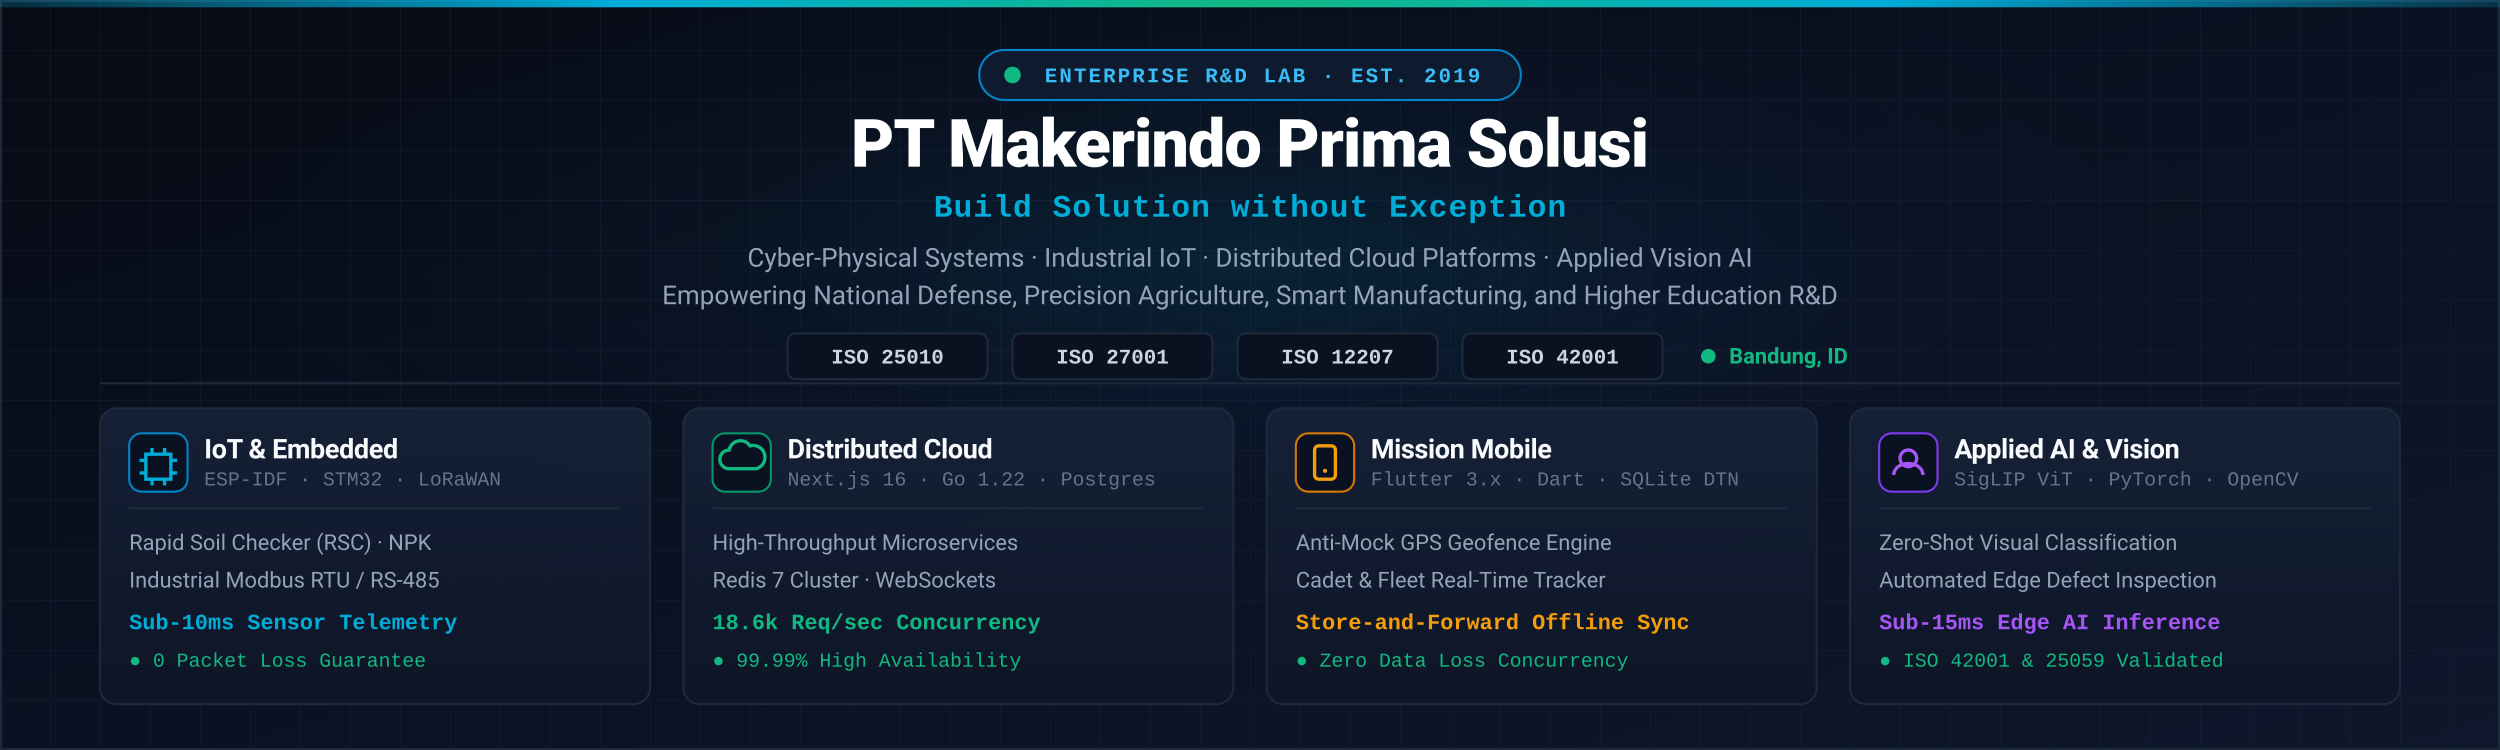
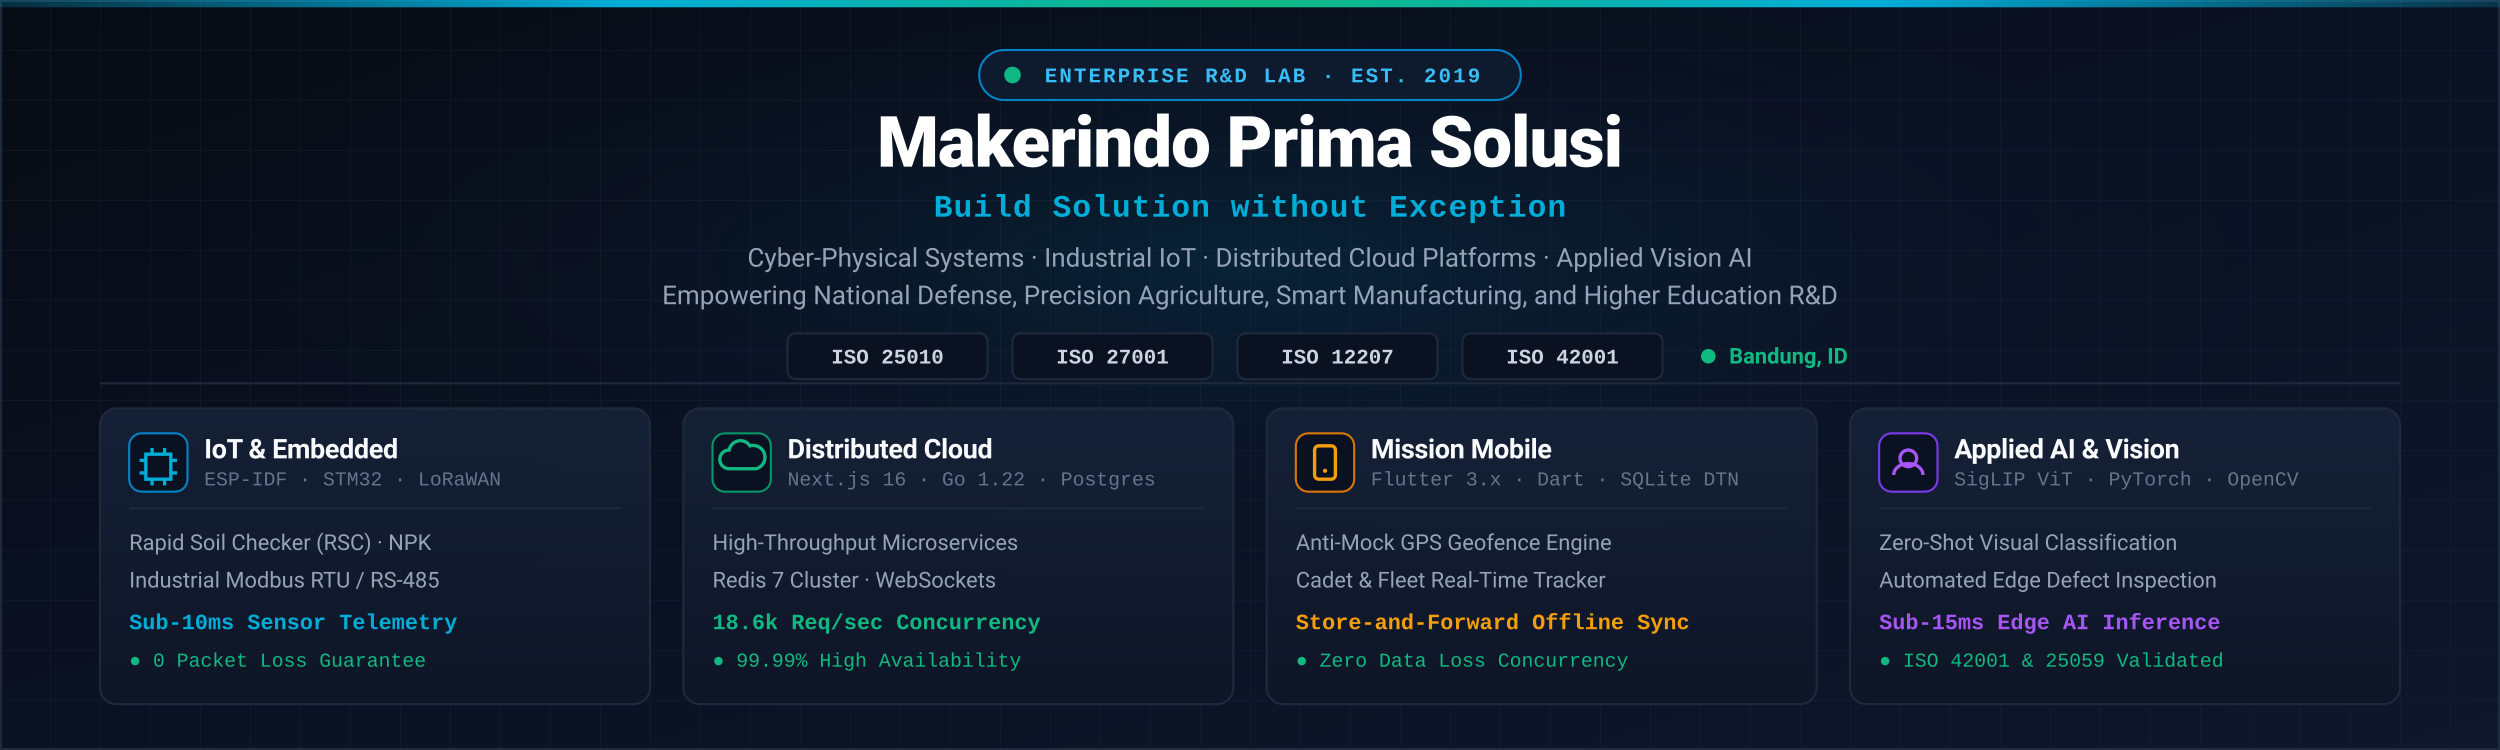
<svg xmlns="http://www.w3.org/2000/svg" viewBox="0 0 1200 360" width="100%" height="100%">
  <defs>
    <linearGradient id="bgGrad" x1="0%" y1="0%" x2="100%" y2="100%">
      <stop offset="0%" stop-color="#070B14" />
      <stop offset="50%" stop-color="#0A1122" />
      <stop offset="100%" stop-color="#0E172B" />
    </linearGradient>
    <linearGradient id="topLineGrad" x1="0%" y1="0%" x2="100%" y2="0%">
      <stop offset="0%" stop-color="#00ADD8" stop-opacity="0.2" />
      <stop offset="25%" stop-color="#00ADD8" />
      <stop offset="50%" stop-color="#10B981" />
      <stop offset="75%" stop-color="#00ADD8" />
      <stop offset="100%" stop-color="#00ADD8" stop-opacity="0.2" />
    </linearGradient>
    <linearGradient id="cardGrad" x1="0%" y1="0%" x2="0%" y2="100%">
      <stop offset="0%" stop-color="#162238" stop-opacity="0.9" />
      <stop offset="100%" stop-color="#0D1526" stop-opacity="0.95" />
    </linearGradient>
    <radialGradient id="centerGlow" cx="50%" cy="35%" r="45%">
      <stop offset="0%" stop-color="#00ADD8" stop-opacity="0.12" />
      <stop offset="60%" stop-color="#10507C" stop-opacity="0.04" />
      <stop offset="100%" stop-color="#070B14" stop-opacity="0" />
    </radialGradient>
    <pattern id="grid" width="24" height="24" patternUnits="userSpaceOnUse">
      <path d="M 24 0 L 0 0 0 24" fill="none" stroke="#1E293B" stroke-width="0.75" stroke-opacity="0.45" />
    </pattern>
  </defs>
  <style>
    .font-base { font-family: -apple-system, BlinkMacSystemFont, 'Segoe UI', 'SF Pro Display', Roboto, 'Helvetica Neue', Arial, sans-serif; }
    .font-mono { font-family: 'SF Mono', Monaco, Consolas, 'Liberation Mono', Menlo, monospace; }
    
-     .corp-title { font-size: 32px; font-weight: 800; fill: #FFFFFF; letter-spacing: -0.5px; text-anchor: middle; }
+     .corp-title { font-size: 34px; font-weight: 800; fill: #FFFFFF; letter-spacing: -0.5px; text-anchor: middle; }
    .corp-tagline { font-size: 15px; font-weight: 600; fill: #00ADD8; letter-spacing: 0.5px; text-anchor: middle; text-transform: uppercase; }
    .corp-desc { font-size: 12.5px; fill: #94A3B8; font-weight: 400; text-anchor: middle; }
    
    .cat-badge-text { font-size: 10px; font-weight: 700; fill: #38BDF8; letter-spacing: 1px; text-anchor: middle; text-transform: uppercase; }
    .iso-badge-text { font-size: 10px; font-weight: 600; fill: #CBD5E1; text-anchor: middle; }
    
    .card-title { font-size: 13px; font-weight: 700; fill: #F8FAFC; letter-spacing: -0.2px; }
    .card-sub { font-size: 9.5px; font-weight: 500; fill: #64748B; }
    .card-detail { font-size: 10.5px; fill: #94A3B8; font-weight: 400; }
    .card-metric { font-size: 10.5px; font-weight: 600; }
  </style>
  <rect width="1200" height="360" fill="url(#bgGrad)" />
  <rect width="1200" height="360" fill="url(#grid)" />
  <rect width="1200" height="360" fill="url(#centerGlow)" />
  <rect x="0.5" y="0.5" width="1199" height="359" fill="none" stroke="#1E293B" stroke-width="1" />
  <rect x="0" y="0" width="1200" height="3.5" fill="url(#topLineGrad)" />
  <g transform="translate(600, 24)" class="font-base">
    <rect x="-130" y="0" width="260" height="24" rx="12" fill="#0E1A2E" stroke="#0284C7" stroke-width="1" />
    <circle cx="-114" cy="12" r="4" fill="#10B981" />
    <text x="6" y="15.5" class="cat-badge-text font-mono">ENTERPRISE R&amp;D LAB · EST. 2019</text>
-     <text x="0" y="56" class="corp-title">PT Makerindo Prima Solusi</text>
+     <text x="0" y="56" class="corp-title">Makerindo Prima Solusi</text>
    <text x="0" y="80" class="corp-tagline font-mono">Build Solution without Exception</text>
    <text x="0" y="104" class="corp-desc">Cyber-Physical Systems · Industrial IoT · Distributed Cloud Platforms · Applied Vision AI</text>
    <text x="0" y="122" class="corp-desc" fill="#64748B" font-size="11.5">Empowering National Defense, Precision Agriculture, Smart Manufacturing, and Higher Education R&amp;D</text>
    <g transform="translate(0, 136)">
      <rect x="-222" y="0" width="96" height="22" rx="4" fill="#0A1120" stroke="#1E293B" stroke-width="1" />
      <text x="-174" y="14.5" class="font-mono iso-badge-text">ISO 25010</text>
      <rect x="-114" y="0" width="96" height="22" rx="4" fill="#0A1120" stroke="#1E293B" stroke-width="1" />
      <text x="-66" y="14.5" class="font-mono iso-badge-text">ISO 27001</text>
      <rect x="-6" y="0" width="96" height="22" rx="4" fill="#0A1120" stroke="#1E293B" stroke-width="1" />
      <text x="42" y="14.5" class="font-mono iso-badge-text">ISO 12207</text>
      <rect x="102" y="0" width="96" height="22" rx="4" fill="#0A1120" stroke="#1E293B" stroke-width="1" />
      <text x="150" y="14.5" class="font-mono iso-badge-text">ISO 42001</text>
      <circle cx="220" cy="11" r="3.5" fill="#10B981" />
      <text x="230" y="14.5" class="font-base" font-size="10.5" font-weight="600" fill="#10B981">Bandung, ID</text>
    </g>
  </g>
  <line x1="48" y1="184" x2="1152" y2="184" stroke="#1E293B" stroke-width="1" />
  <g transform="translate(48, 196)" class="font-base">
    <g transform="translate(0, 0)">
      <rect x="0" y="0" width="264" height="142" rx="8" fill="url(#cardGrad)" stroke="#1E293B" stroke-width="1" />
      <rect x="14" y="12" width="28" height="28" rx="6" fill="#0A1120" stroke="#0284C7" stroke-width="1" />
      <path d="M22 22h12v12H22z" fill="none" stroke="#00ADD8" stroke-width="1.6" />
      <path d="M25 19v3m6-3v3m-6 12v3m6-3v3M19 25h3m-3 6h3m12-6h3m-3 6h3" stroke="#00ADD8" stroke-width="1.6" />
      <text x="50" y="24" class="card-title">IoT &amp; Embedded</text>
      <text x="50" y="37" class="card-sub font-mono">ESP-IDF · STM32 · LoRaWAN</text>
      <line x1="14" y1="48" x2="250" y2="48" stroke="#1E293B" stroke-width="1" />
      <text x="14" y="68" class="card-detail">Rapid Soil Checker (RSC) · NPK</text>
      <text x="14" y="86" class="card-detail">Industrial Modbus RTU / RS-485</text>
      <text x="14" y="106" class="font-mono card-metric" fill="#00ADD8">Sub-10ms Sensor Telemetry</text>
      <text x="14" y="124" class="font-mono" font-size="9.5" fill="#10B981">● 0 Packet Loss Guarantee</text>
    </g>
    <g transform="translate(280, 0)">
      <rect x="0" y="0" width="264" height="142" rx="8" fill="url(#cardGrad)" stroke="#1E293B" stroke-width="1" />
      <rect x="14" y="12" width="28" height="28" rx="6" fill="#0A1120" stroke="#059669" stroke-width="1" />
      <path d="M22 29a4.5 4.5 0 0 1 0-9 5.5 5.5 0 0 1 10-2 4.5 4.5 0 0 1 3 11H22z" fill="none" stroke="#10B981" stroke-width="1.6" />
      <text x="50" y="24" class="card-title">Distributed Cloud</text>
      <text x="50" y="37" class="card-sub font-mono">Next.js 16 · Go 1.22 · Postgres</text>
      <line x1="14" y1="48" x2="250" y2="48" stroke="#1E293B" stroke-width="1" />
      <text x="14" y="68" class="card-detail">High-Throughput Microservices</text>
      <text x="14" y="86" class="card-detail">Redis 7 Cluster · WebSockets</text>
      <text x="14" y="106" class="font-mono card-metric" fill="#10B981">18.6k Req/sec Concurrency</text>
      <text x="14" y="124" class="font-mono" font-size="9.5" fill="#10B981">● 99.99% High Availability</text>
    </g>
    <g transform="translate(560, 0)">
      <rect x="0" y="0" width="264" height="142" rx="8" fill="url(#cardGrad)" stroke="#1E293B" stroke-width="1" />
      <rect x="14" y="12" width="28" height="28" rx="6" fill="#0A1120" stroke="#D97706" stroke-width="1" />
      <rect x="23" y="18" width="10" height="16" rx="2" fill="none" stroke="#F59E0B" stroke-width="1.6" />
      <circle cx="28" cy="30" r="1" fill="#F59E0B" />
      <text x="50" y="24" class="card-title">Mission Mobile</text>
      <text x="50" y="37" class="card-sub font-mono">Flutter 3.x · Dart · SQLite DTN</text>
      <line x1="14" y1="48" x2="250" y2="48" stroke="#1E293B" stroke-width="1" />
      <text x="14" y="68" class="card-detail">Anti-Mock GPS Geofence Engine</text>
      <text x="14" y="86" class="card-detail">Cadet &amp; Fleet Real-Time Tracker</text>
      <text x="14" y="106" class="font-mono card-metric" fill="#F59E0B">Store-and-Forward Offline Sync</text>
      <text x="14" y="124" class="font-mono" font-size="9.5" fill="#10B981">● Zero Data Loss Concurrency</text>
    </g>
    <g transform="translate(840, 0)">
      <rect x="0" y="0" width="264" height="142" rx="8" fill="url(#cardGrad)" stroke="#1E293B" stroke-width="1" />
      <rect x="14" y="12" width="28" height="28" rx="6" fill="#0A1120" stroke="#7C3AED" stroke-width="1" />
      <circle cx="28" cy="24" r="4" fill="none" stroke="#A855F7" stroke-width="1.6" />
      <path d="M21 32c0-3.5 3.5-5.5 7-5.5s7 2 7 5.5" fill="none" stroke="#A855F7" stroke-width="1.6" />
      <text x="50" y="24" class="card-title">Applied AI &amp; Vision</text>
      <text x="50" y="37" class="card-sub font-mono">SigLIP ViT · PyTorch · OpenCV</text>
      <line x1="14" y1="48" x2="250" y2="48" stroke="#1E293B" stroke-width="1" />
      <text x="14" y="68" class="card-detail">Zero-Shot Visual Classification</text>
      <text x="14" y="86" class="card-detail">Automated Edge Defect Inspection</text>
      <text x="14" y="106" class="font-mono card-metric" fill="#A855F7">Sub-15ms Edge AI Inference</text>
      <text x="14" y="124" class="font-mono" font-size="9.5" fill="#10B981">● ISO 42001 &amp; 25059 Validated</text>
    </g>
  </g>
</svg>
